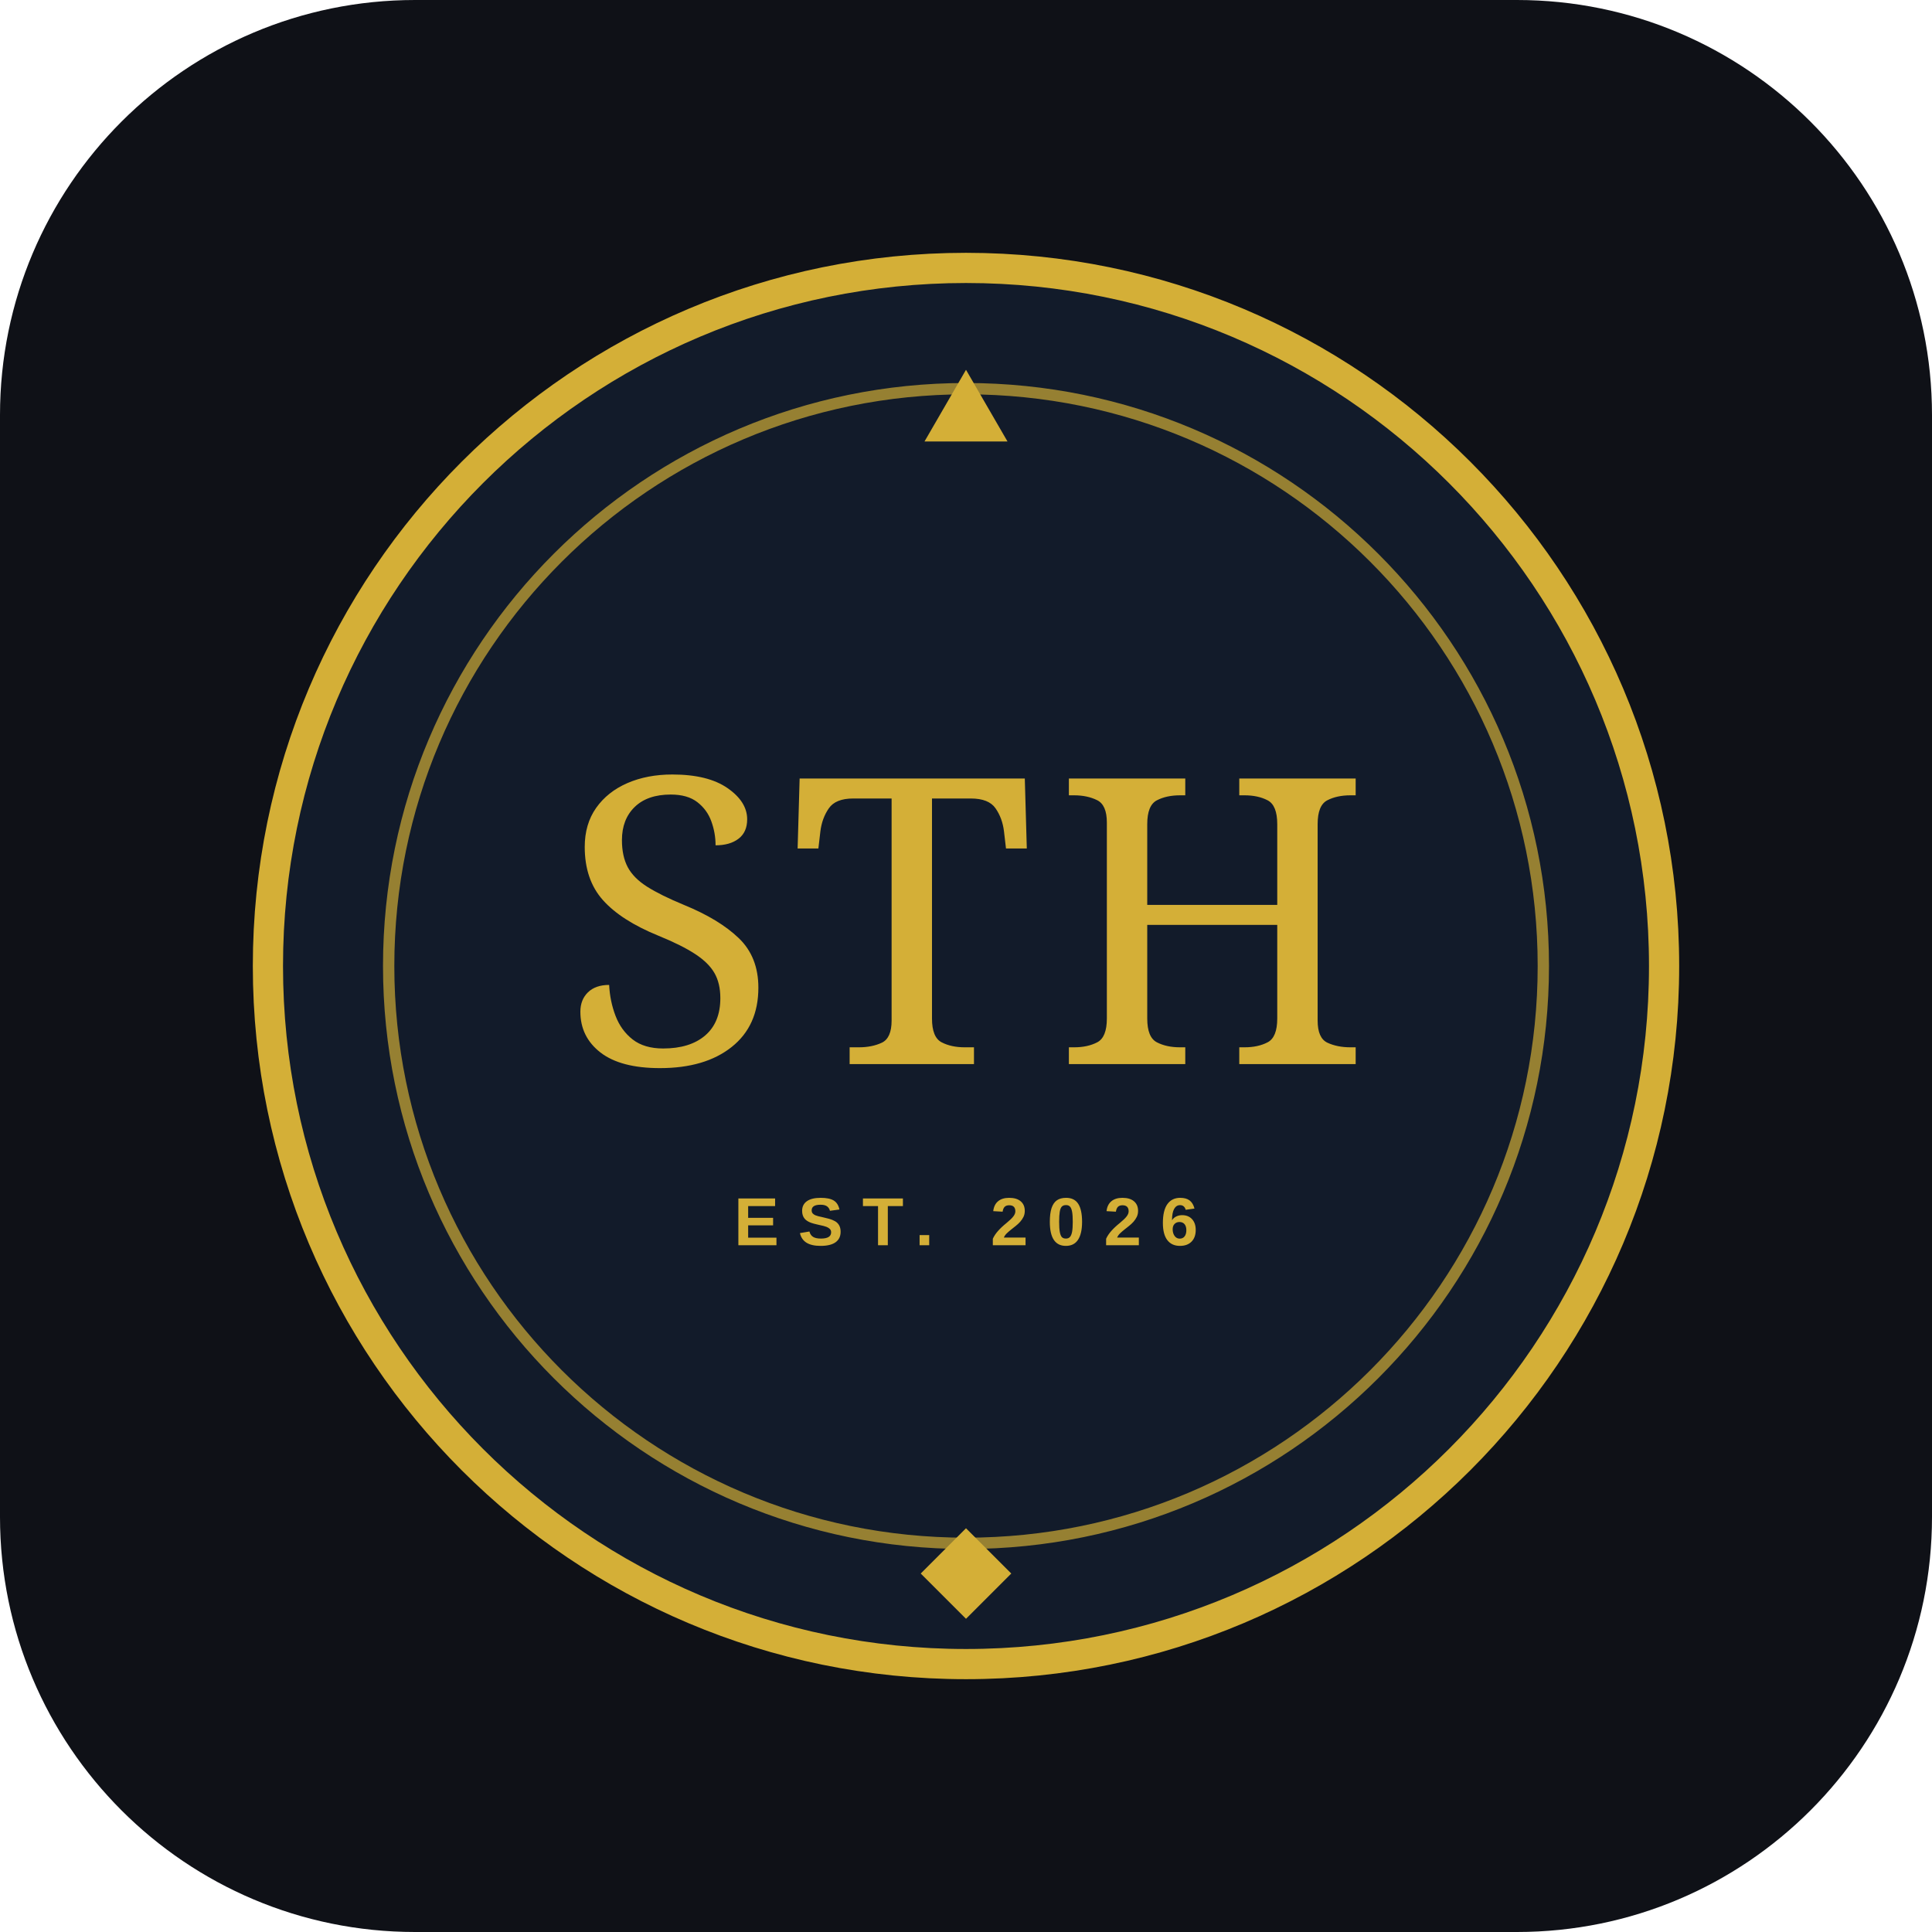
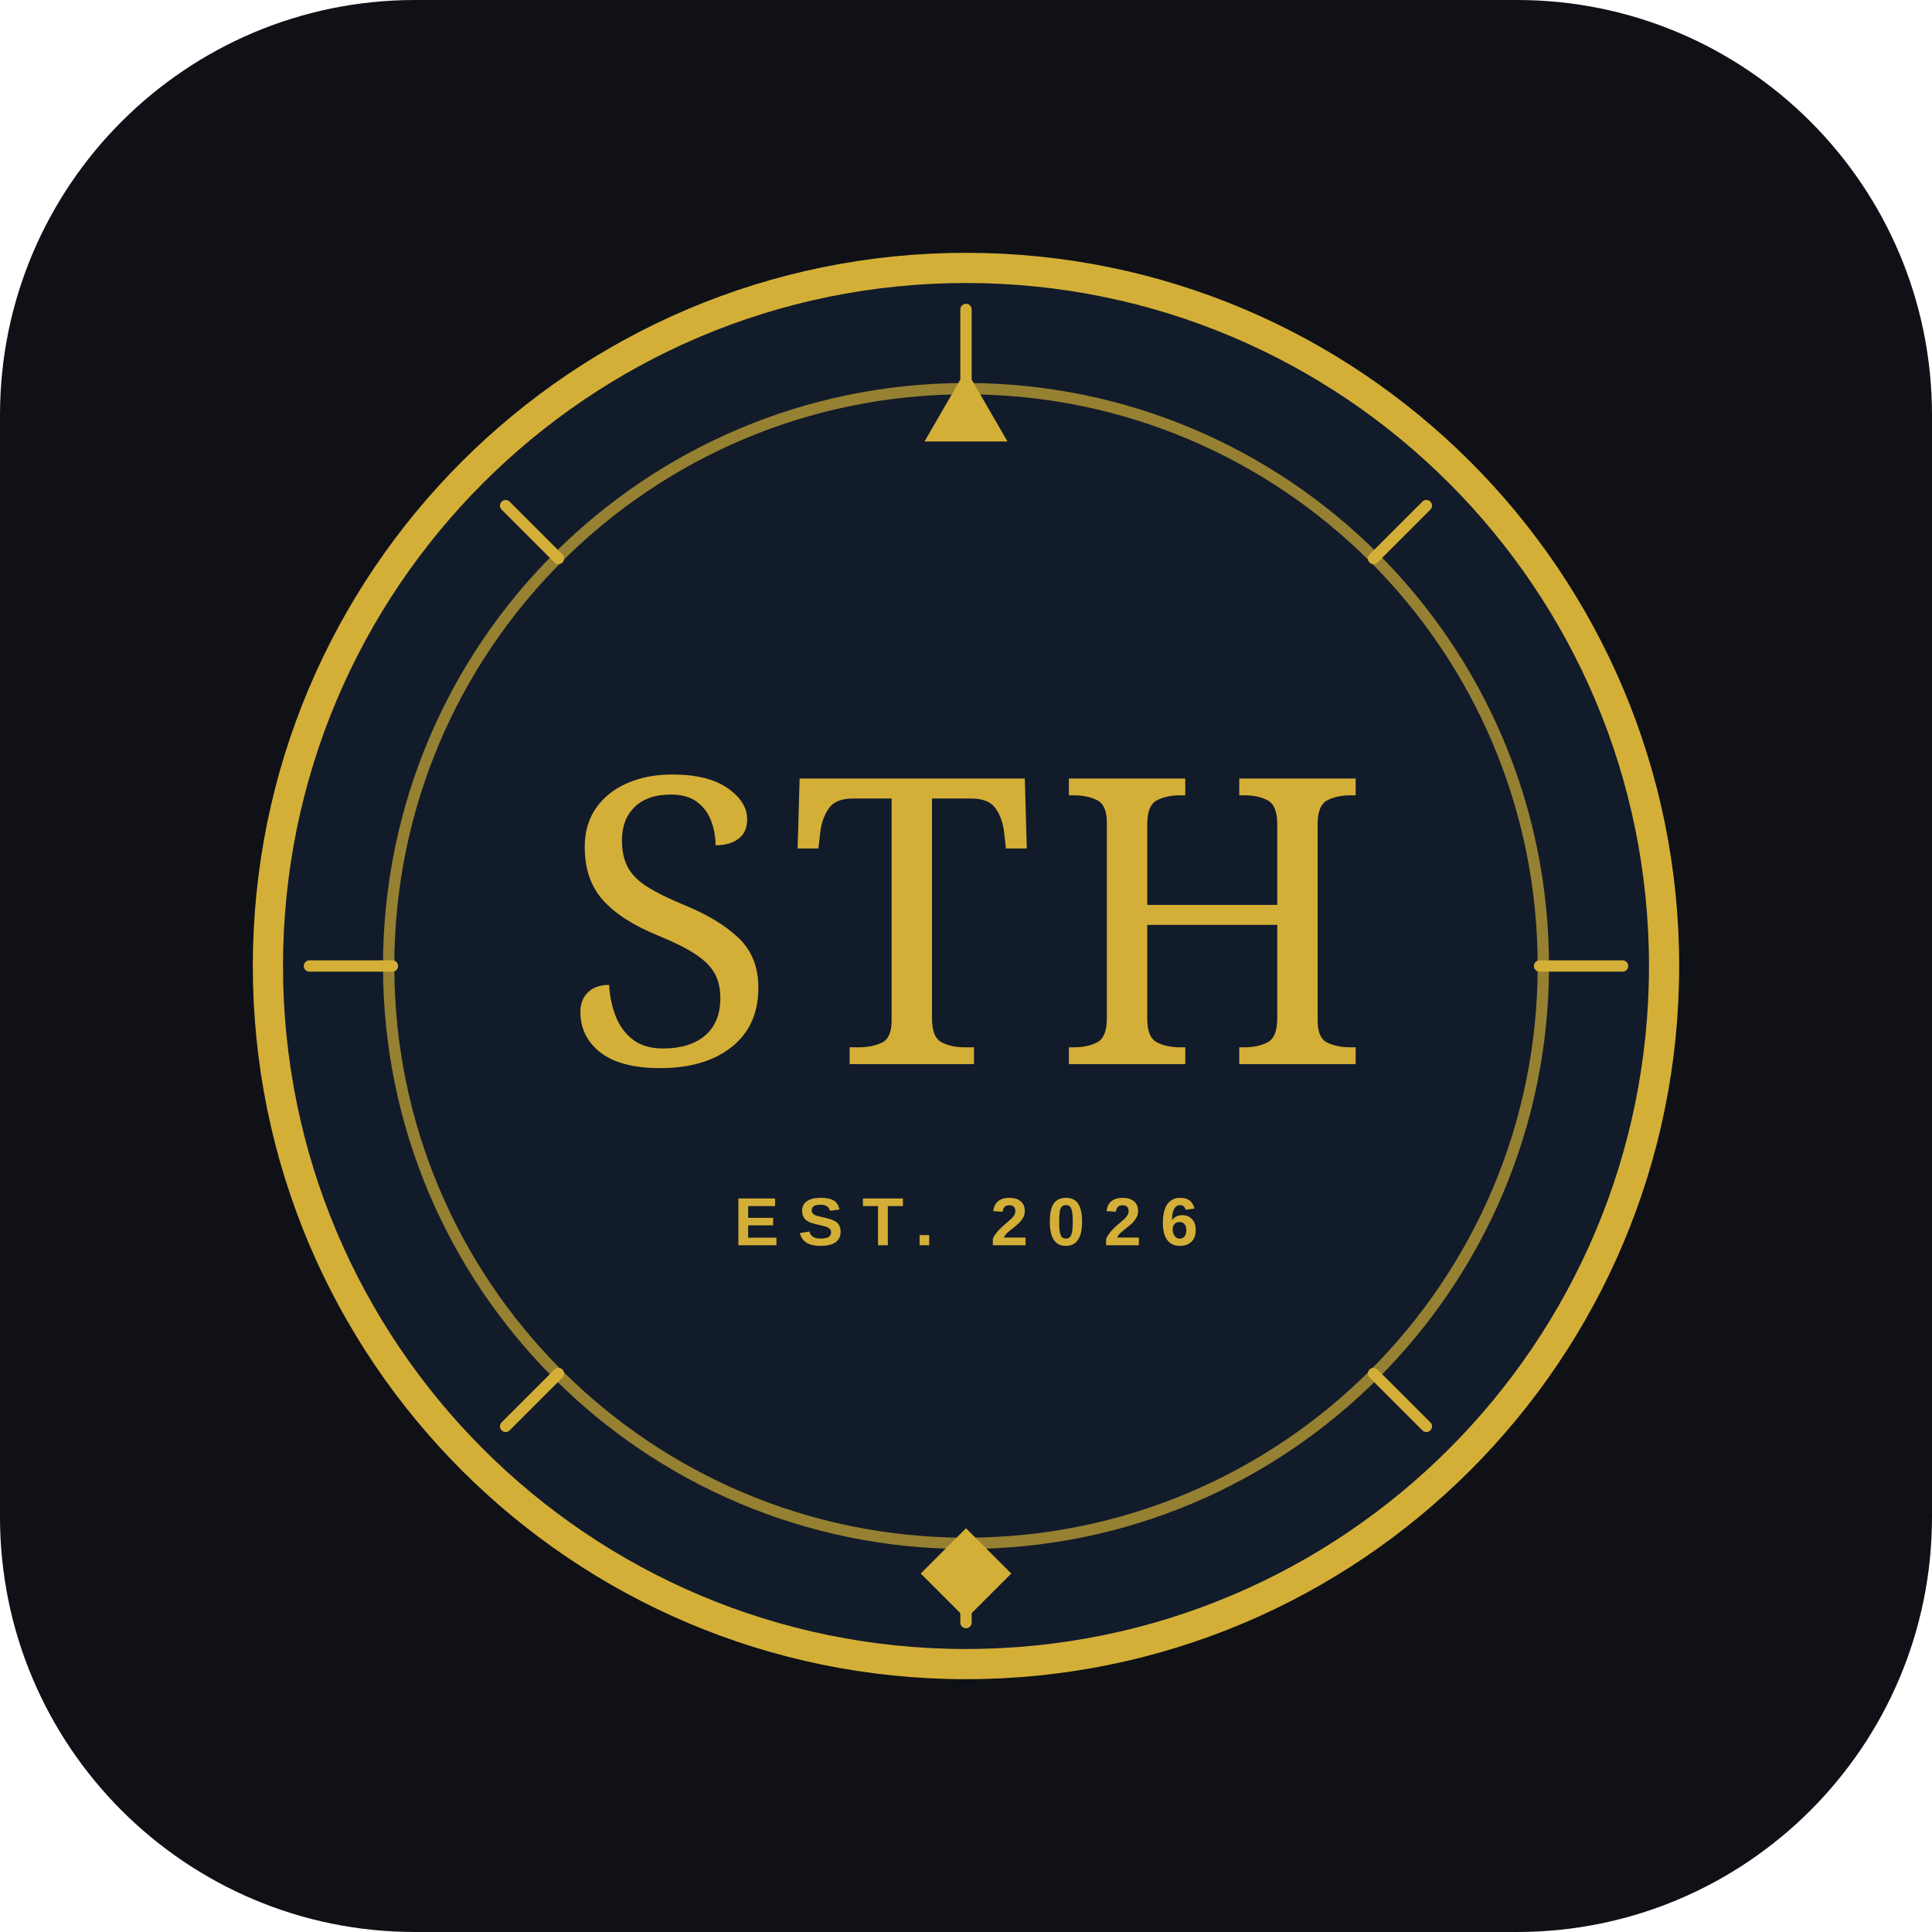
<svg xmlns="http://www.w3.org/2000/svg" viewBox="0 0 512 512">
  <rect width="512" height="512" rx="110" fill="#0f1117" />
  <circle cx="256" cy="256" r="185" fill="#121b2a" stroke="#d4af37" stroke-width="8" />
  <circle cx="256" cy="256" r="153" fill="none" stroke="#d4af37" stroke-opacity=".68" stroke-width="3" />
+   <g stroke="#d4af37" stroke-width="3" stroke-linecap="round">
+     <path d="M256 82v22M430 256h-22M256 430v-22M82 256h22" />
+     <path d="M378 134l-14 14M378 378l-14-14M134 378l14-14M134 134l14 14" />
+   </g>
+   <path d="M256 98l-11 19h22zM256 405l12 12-12 12-12-12z" fill="#d4af37" />
  <text x="256" y="282" text-anchor="middle" fill="#d4af37" font-family="Georgia,serif" font-size="106" letter-spacing="5">STH</text>
  <text x="256" y="330" text-anchor="middle" fill="#d4af37" font-family="Arial,sans-serif" font-size="18" font-weight="700" letter-spacing="5">EST. 2026</text>
-   <path d="M256 98l-11 19h22zM256 405l12 12-12 12-12-12z" fill="#d4af37" />
</svg>
